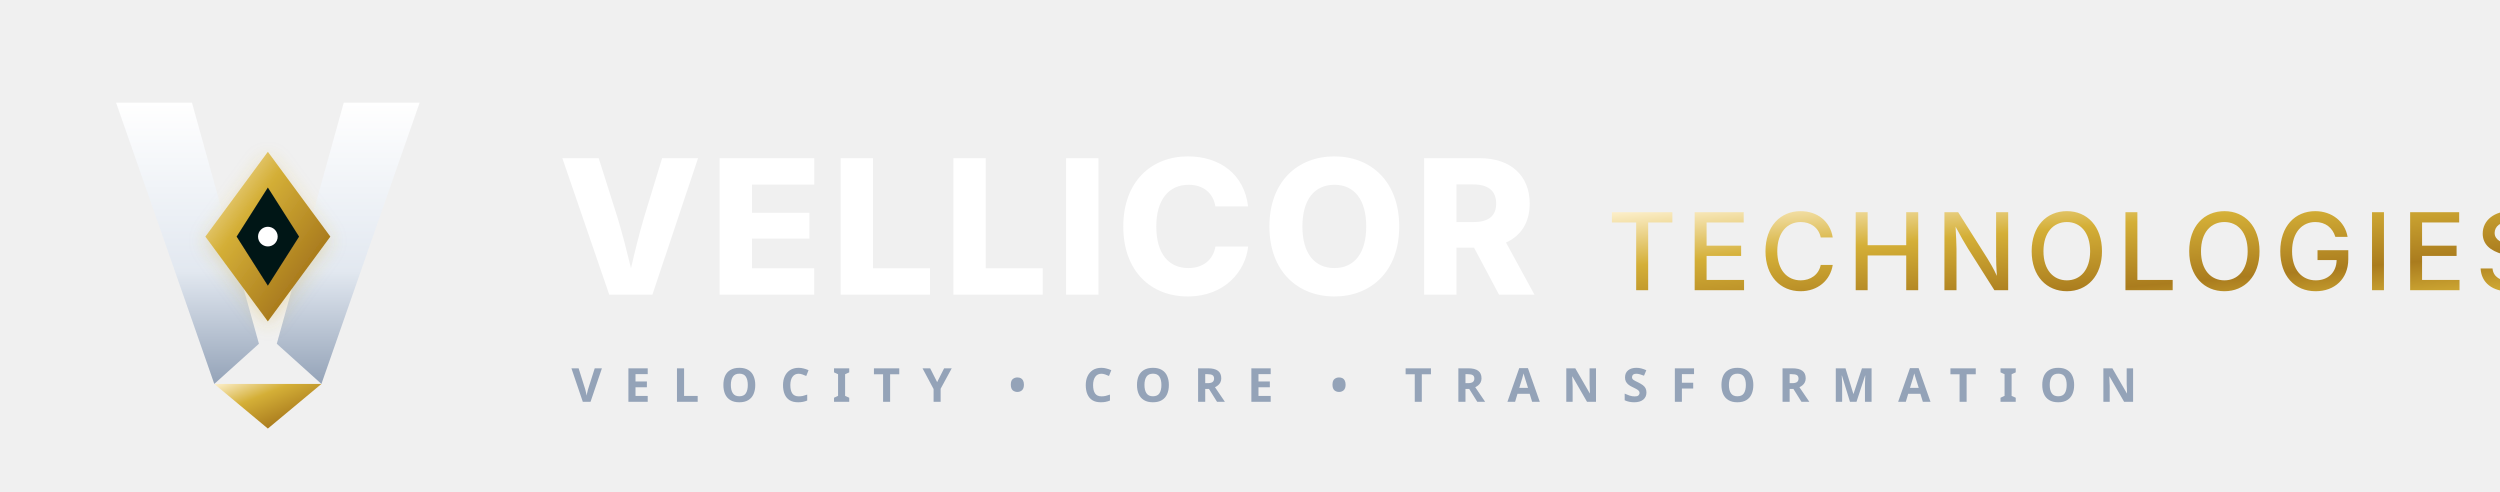
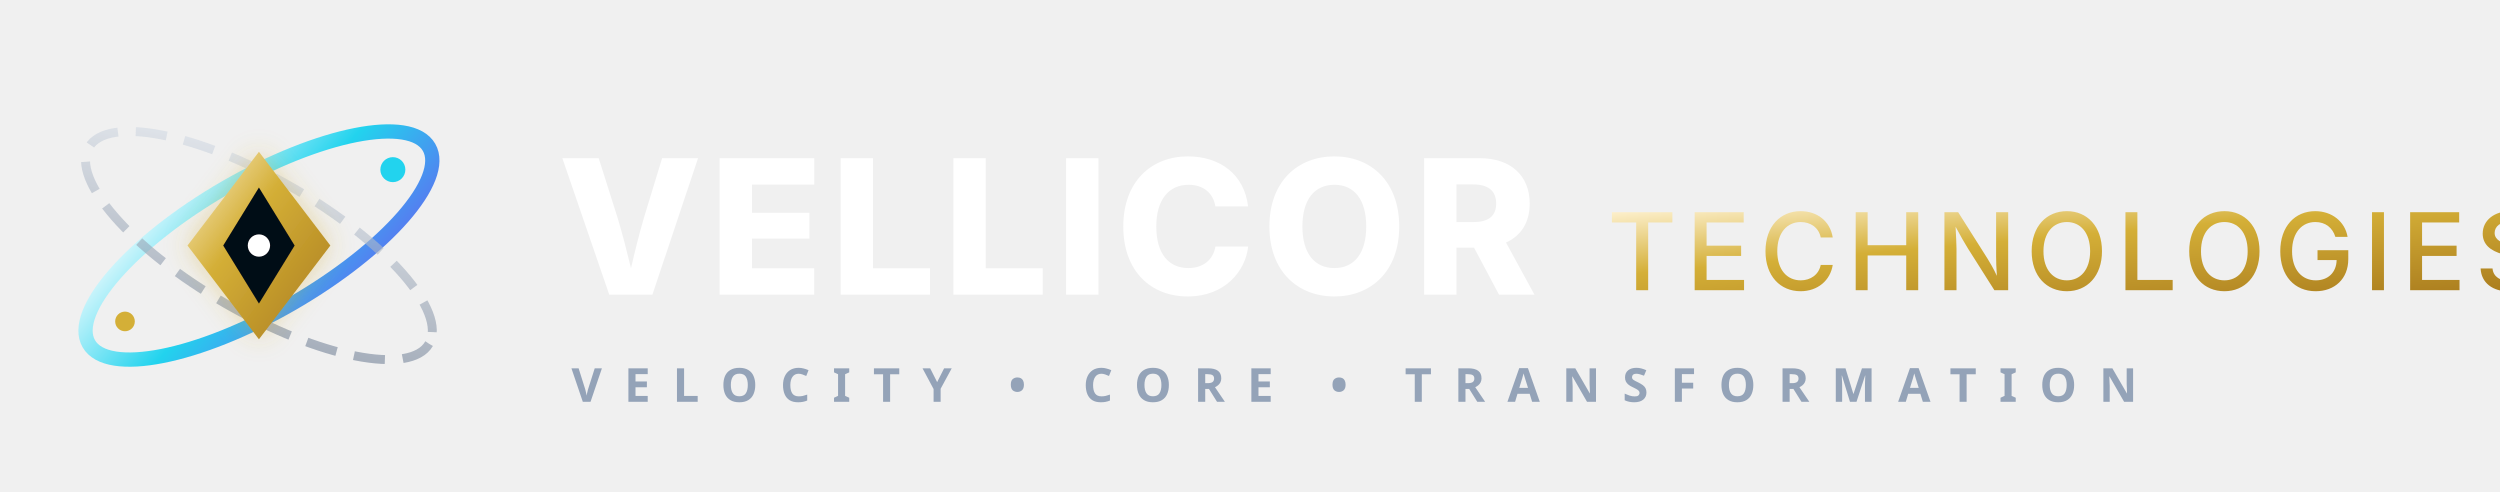
<svg xmlns="http://www.w3.org/2000/svg" viewBox="0 0 560 110" width="100%" height="100%" fill="none">
  <defs>
-     <linearGradient id="vVelocitySilver" x1="0%" y1="0%" x2="0%" y2="100%">
+     <linearGradient id="vOrbitStream" x1="0%" y1="0%" x2="100%" y2="100%">
      <stop offset="0%" stop-color="#FFFFFF" />
-       <stop offset="60%" stop-color="#E2E8F0" />
-       <stop offset="100%" stop-color="#94A3B8" />
+       <stop offset="50%" stop-color="#22D3EE" />
+       <stop offset="100%" stop-color="#6366F1" />
+     </linearGradient>
+     <linearGradient id="vOrbitCounter" x1="0%" y1="0%" x2="100%" y2="100%">
+       <stop offset="0%" stop-color="#E2E8F0" />
+       <stop offset="100%" stop-color="#64748B" />
    </linearGradient>
    <linearGradient id="vCoreGold" x1="0%" y1="0%" x2="100%" y2="100%">
      <stop offset="0%" stop-color="#FDF0CD" />
-       <stop offset="35%" stop-color="#D4AF37" />
-       <stop offset="75%" stop-color="#AA7C1E" />
-       <stop offset="100%" stop-color="#D4AF37" />
+       <stop offset="40%" stop-color="#D4AF37" />
+       <stop offset="100%" stop-color="#AA7C1E" />
    </linearGradient>
-     <filter id="vSubtleCoreGlow" x="-20%" y="-20%" width="140%" height="140%">
-       <feDropShadow dx="0" dy="1" stdDeviation="2" flood-color="#D4AF37" flood-opacity="0.3" />
+     <filter id="vCoreGlow" x="-30%" y="-30%" width="160%" height="160%">
+       <feDropShadow dx="0" dy="0" stdDeviation="3" flood-color="#D4AF37" flood-opacity="0.4" />
    </filter>
  </defs>
-   <g transform="translate(10, 5)">
-     <polygon points="16,18 33,18 48,72 38,81" fill="url(#vVelocitySilver)" />
-     <polygon points="84,18 67,18 52,72 62,81" fill="url(#vVelocitySilver)" />
-     <polygon points="50,91 38,81 62,81" fill="url(#vCoreGold)" />
-     <g filter="url(#vSubtleCoreGlow)">
-       <polygon points="50,29 64,48 50,67 36,48" fill="url(#vCoreGold)" />
-       <polygon points="50,37 57,48 50,59 43,48" fill="#041619" />
-       <circle cx="50" cy="48" r="2.2" fill="#FFFFFF" />
+   <g transform="translate(8, 5)">
+     <ellipse cx="50" cy="50" rx="44" ry="15" transform="rotate(-30 50 50)" stroke="url(#vOrbitStream)" stroke-width="3.2" stroke-linecap="round" />
+     <ellipse cx="50" cy="50" rx="44" ry="15" transform="rotate(30 50 50)" stroke="url(#vOrbitCounter)" stroke-width="2" stroke-dasharray="7 4" opacity="0.6" />
+     <g filter="url(#vCoreGlow)">
+       <polygon points="50,29 66,50 50,71 34,50" fill="url(#vCoreGold)" />
+       <polygon points="50,37 58,50 50,63 42,50" fill="#060B14" />
+       <circle cx="50" cy="50" r="2.5" fill="#FFFFFF" />
    </g>
+     <circle cx="80" cy="33" r="2.8" fill="#22D3EE" />
+     <circle cx="20" cy="67" r="2.2" fill="#D4AF37" />
  </g>
  <g transform="translate(125, 66)">
    <text font-family="'Plus Jakarta Sans', -apple-system, sans-serif" font-weight="800" font-size="42" letter-spacing="1.5" fill="#FFFFFF">VELLICOR</text>
    <text x="235" y="-1" font-family="'Plus Jakarta Sans', -apple-system, sans-serif" font-weight="500" font-size="24" letter-spacing="2" fill="url(#vCoreGold)">TECHNOLOGIES</text>
    <text x="3" y="24" font-family="'Outfit', 'Plus Jakarta Sans', sans-serif" font-weight="600" font-size="10.5" letter-spacing="5" fill="#94A3B8">VELOCITY • CORE • TRANSFORMATION</text>
  </g>
</svg>
